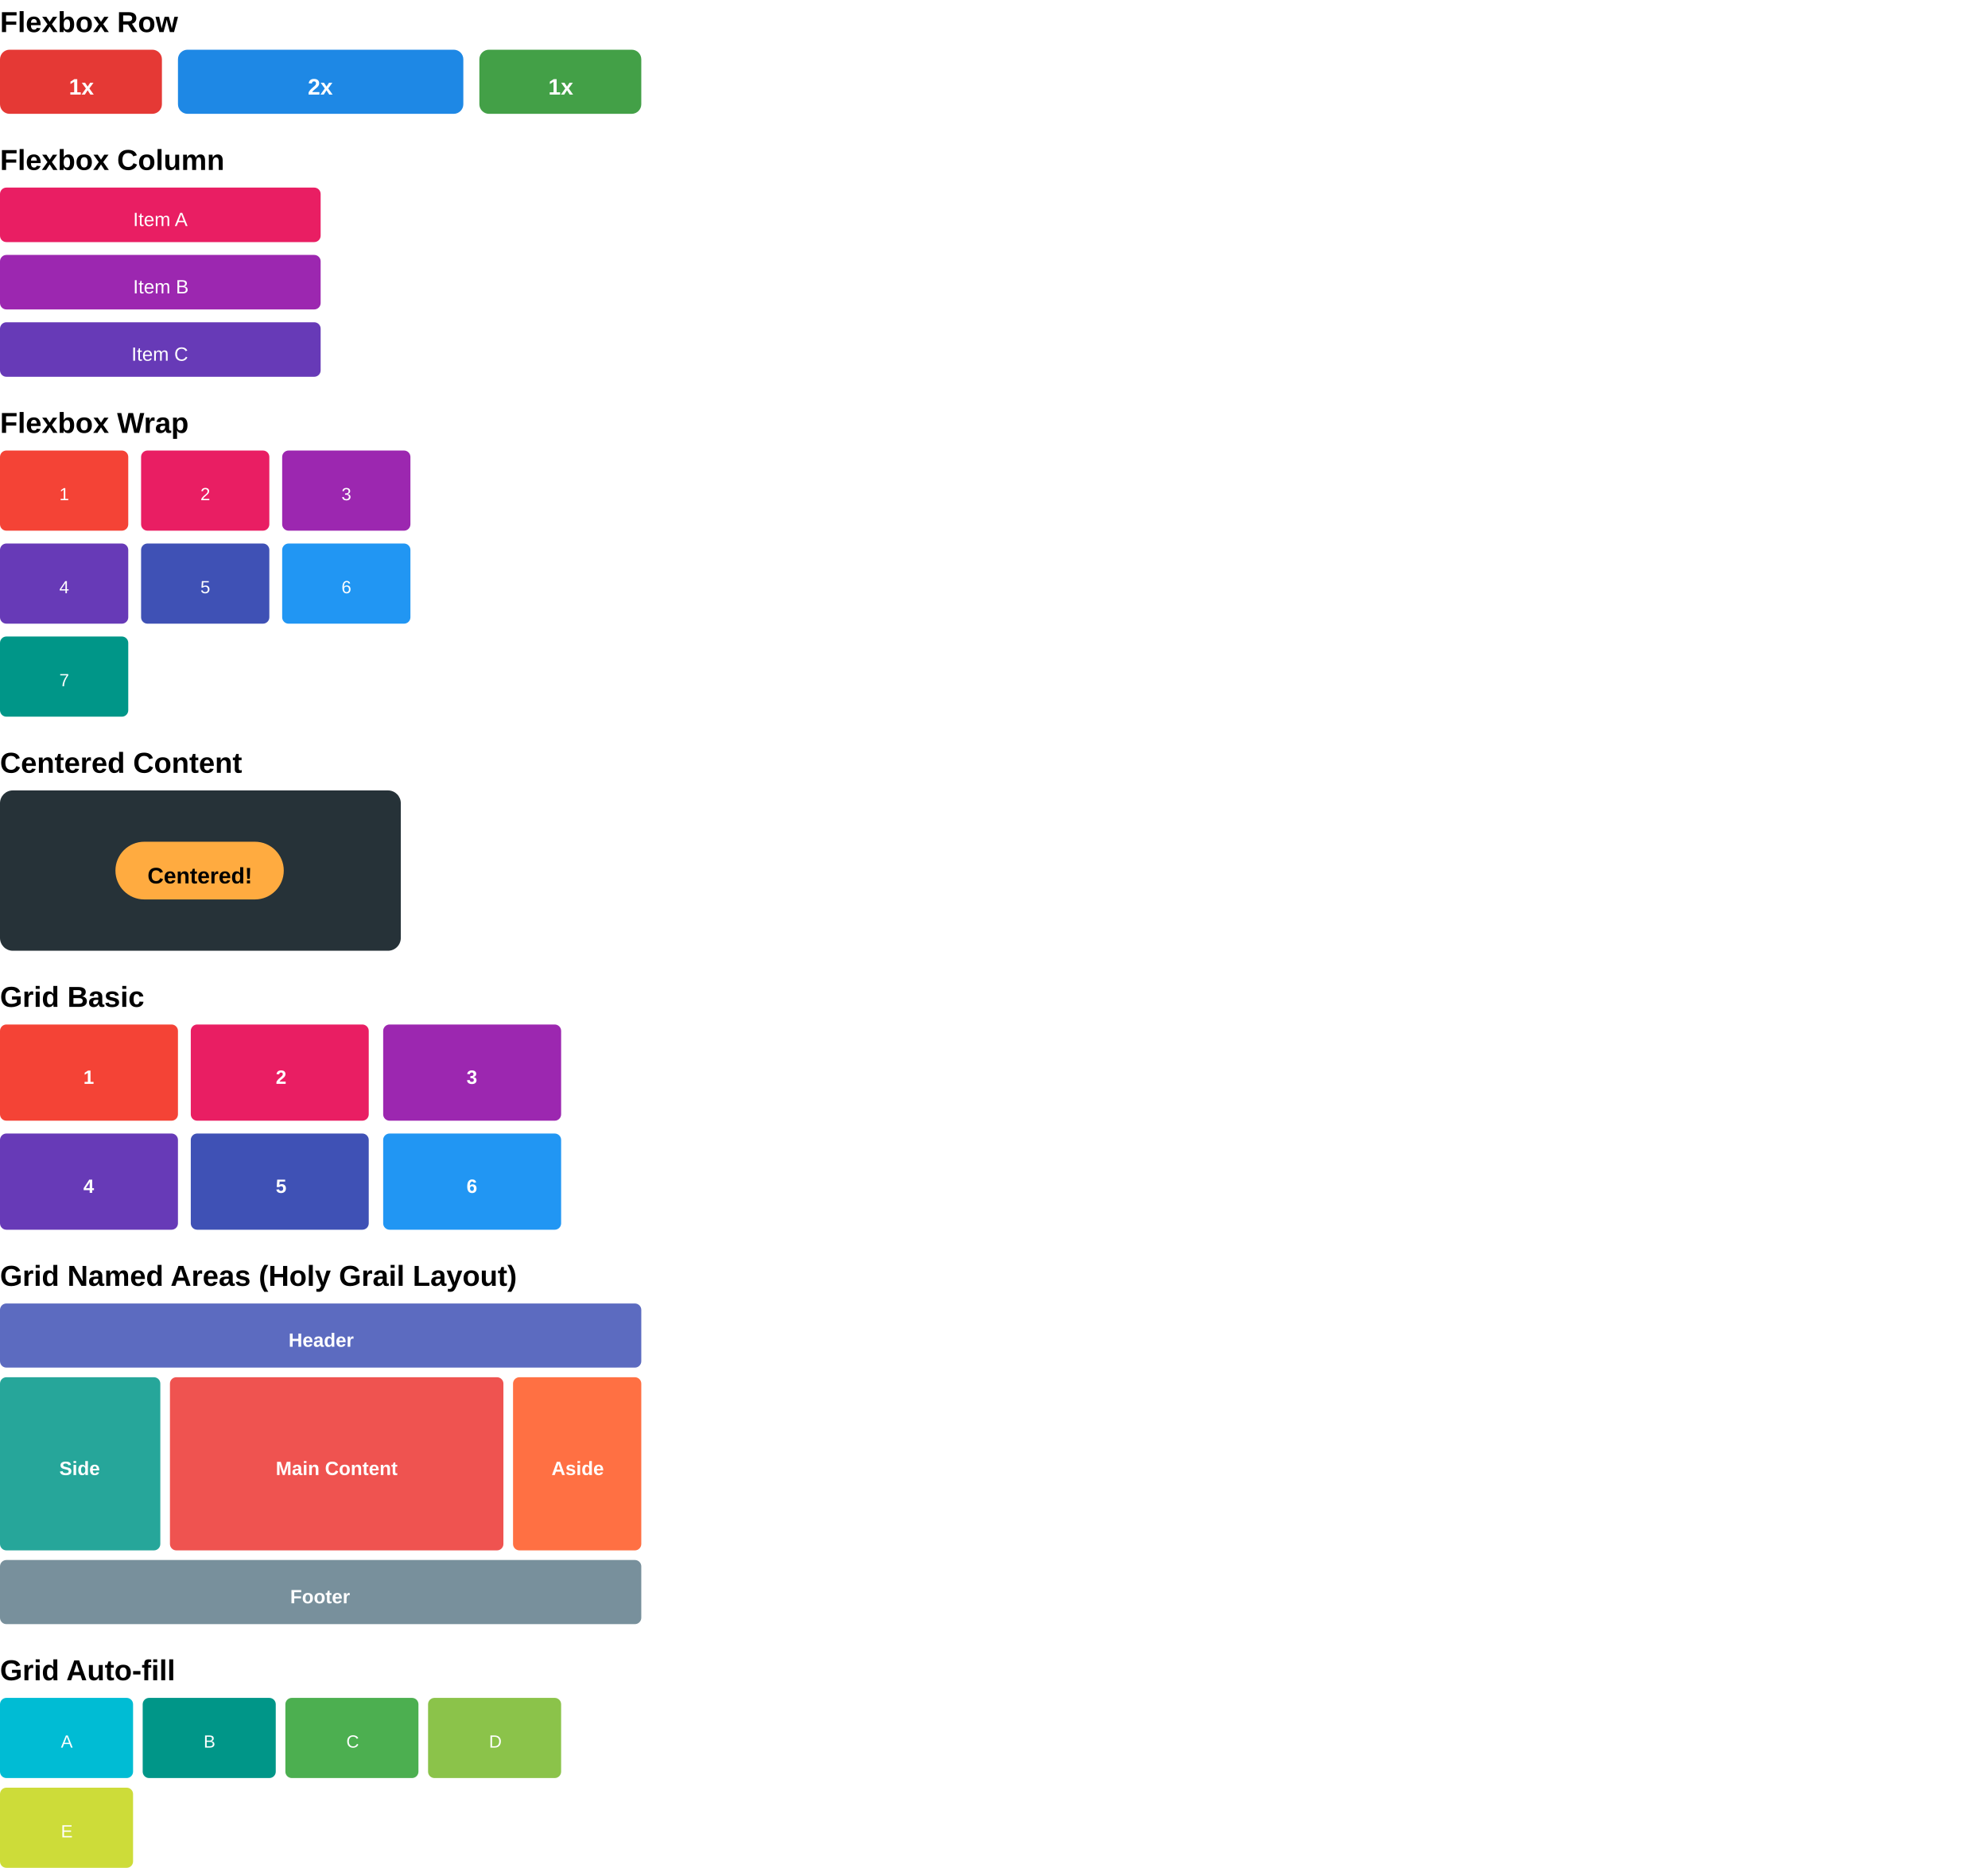
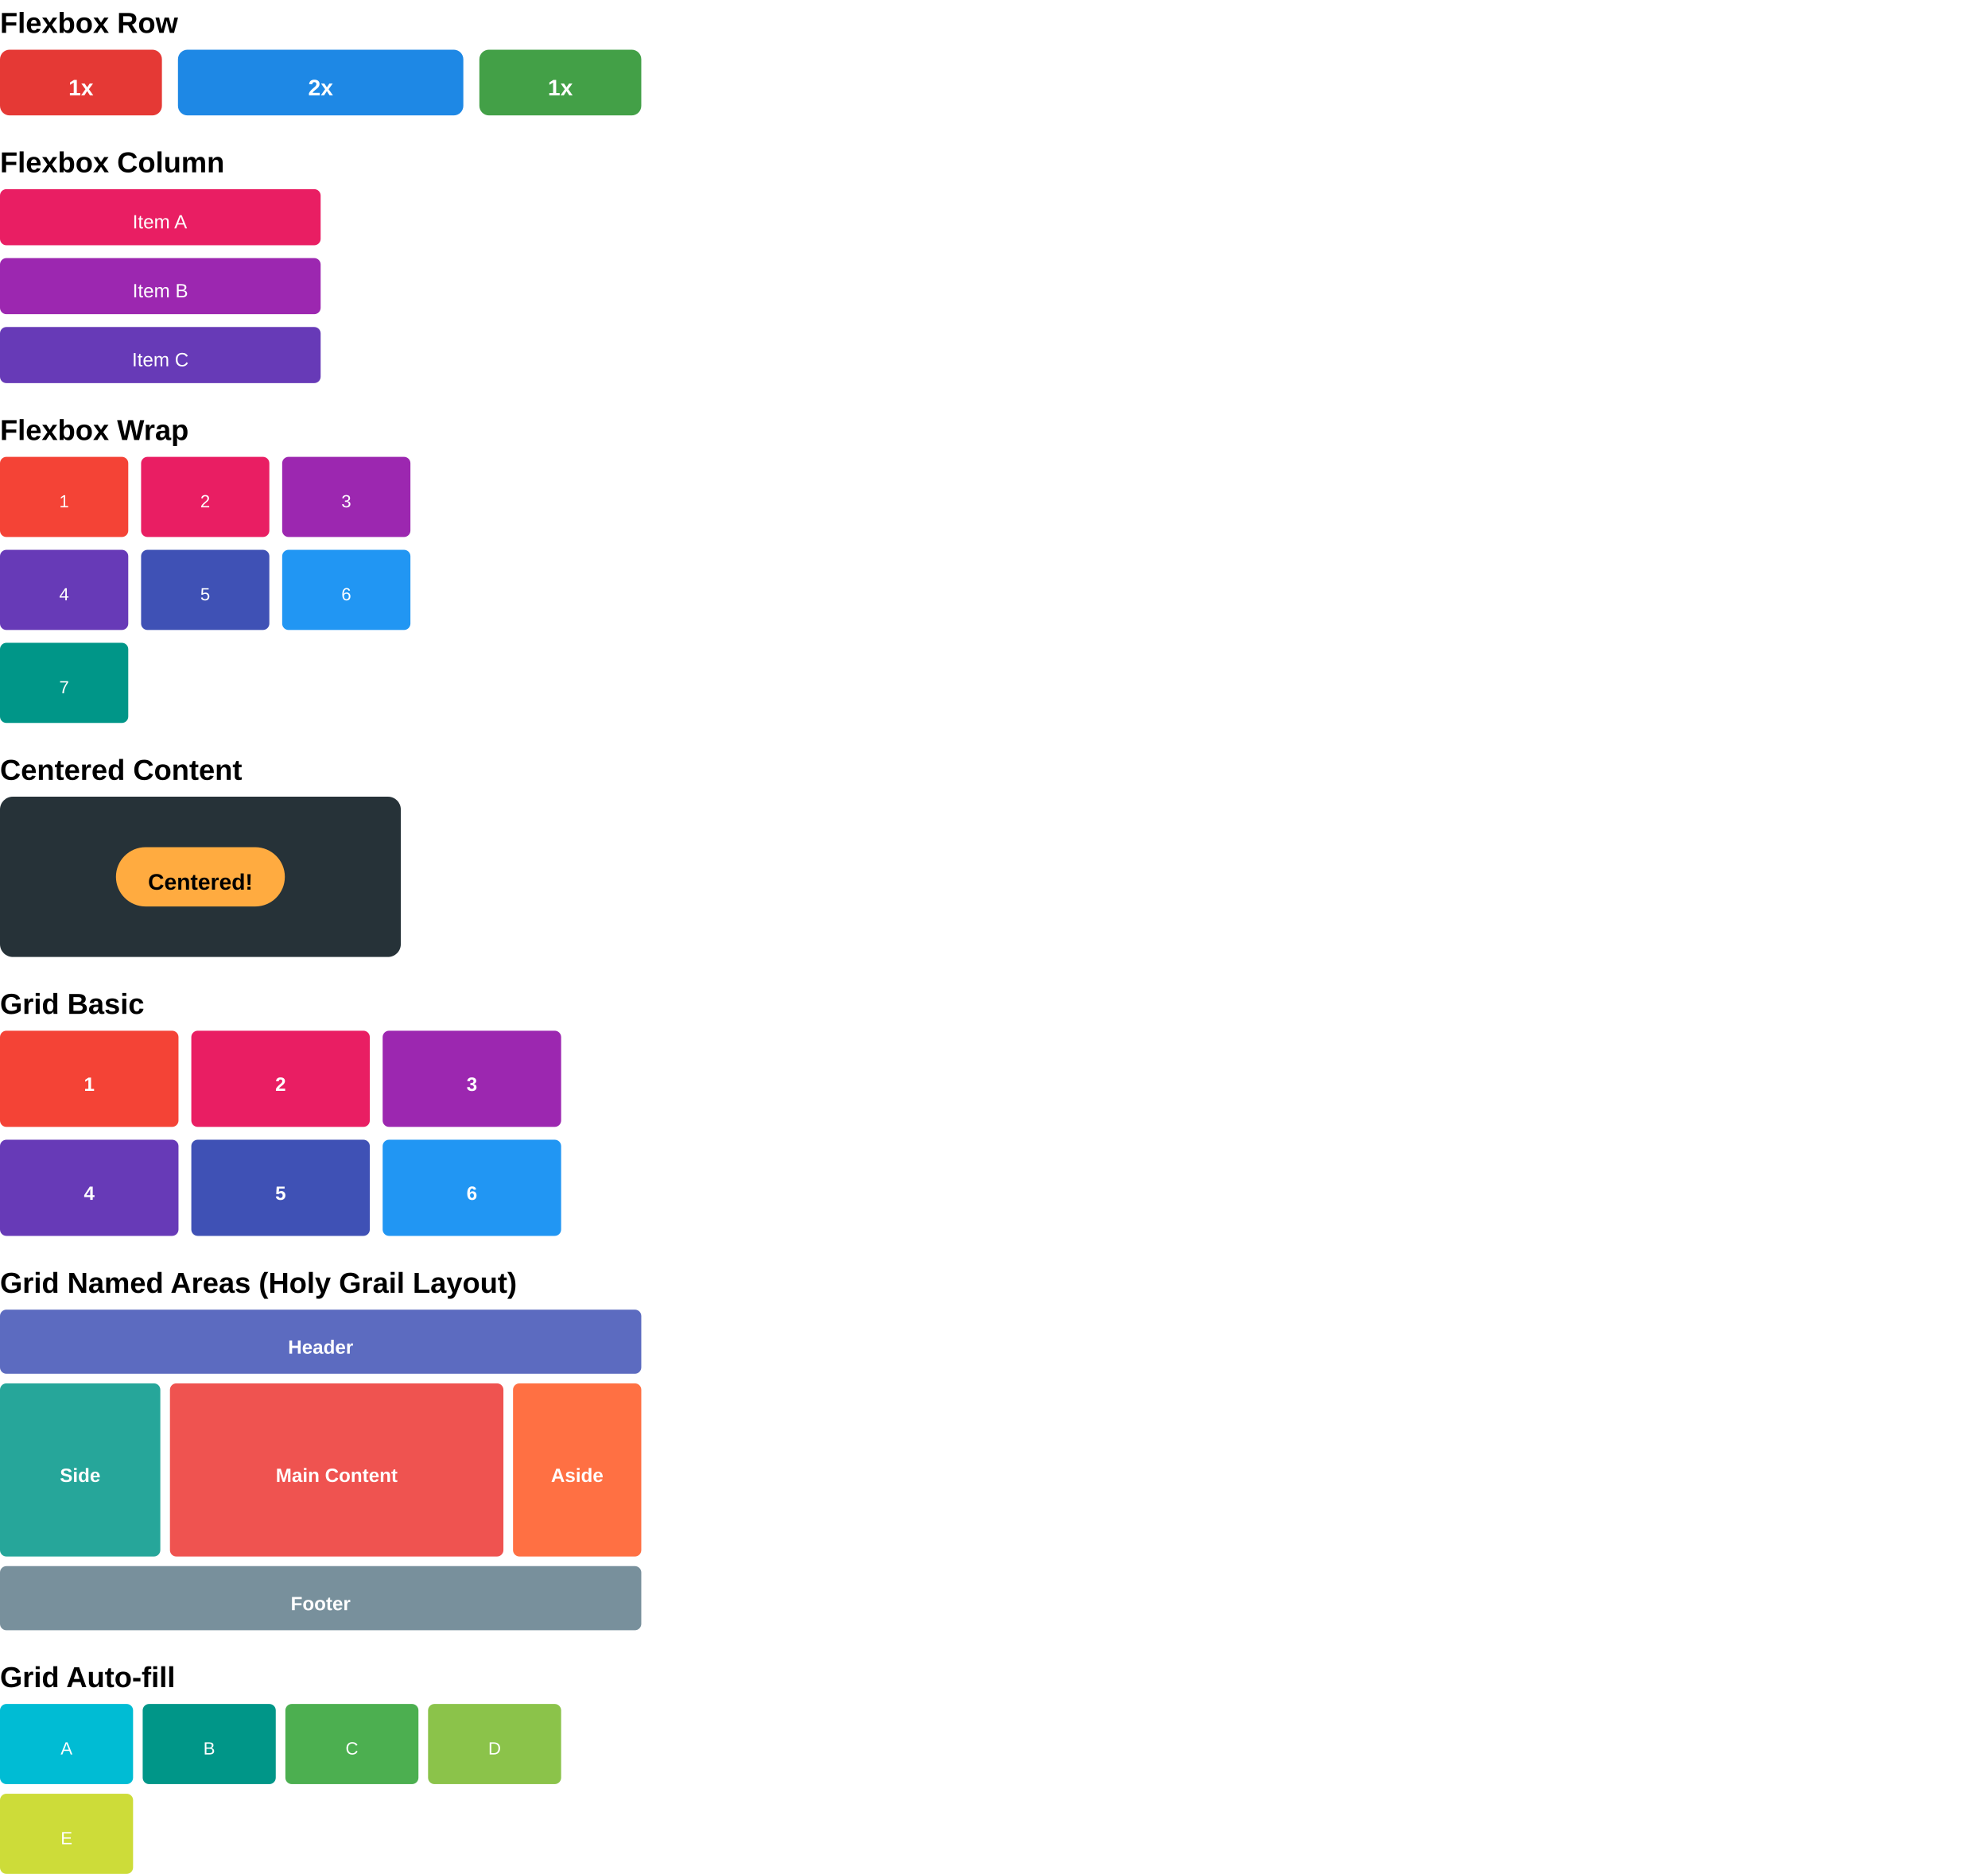
- <svg xmlns="http://www.w3.org/2000/svg" width="1240" height="1165" viewBox="0 0 1240 1165">
-   <path d="M0,0 L1240,0 L1240,1165 L0,1165 Z" fill="none" />
+ <svg xmlns="http://www.w3.org/2000/svg" width="1240" height="1169" viewBox="0 0 1240 1169">
+   <path d="M0,0 L1240,0 L1240,1169 L0,1169 Z" fill="none" />
  <path d="M0,0 L1240,0 L1240,21 L0,21 Z" fill="none" />
-   <text x="0" y="20" fill="rgb(0, 0, 0)" font-weight="700" font-size="18px" font-family="Arial">Flexbox Row</text>
-   <path d="M0,31 L400,31 L400,71 L0,71 Z" fill="none" />
-   <rect x="0" y="31" width="101" height="40" rx="6" ry="6" fill="rgb(229, 57, 53)" />
-   <text x="43" y="59" fill="rgb(255, 255, 255)" font-weight="700" font-size="14px" font-family="Arial">1x</text>
-   <rect x="111" y="31" width="178" height="40" rx="6" ry="6" fill="rgb(30, 136, 229)" />
-   <text x="192" y="59" fill="rgb(255, 255, 255)" font-weight="700" font-size="14px" font-family="Arial">2x</text>
-   <rect x="299" y="31" width="101" height="40" rx="6" ry="6" fill="rgb(67, 160, 71)" />
-   <text x="342" y="59" fill="rgb(255, 255, 255)" font-weight="700" font-size="14px" font-family="Arial">1x</text>
-   <path d="M0,86 L1240,86 L1240,107 L0,107 Z" fill="none" />
-   <text x="0" y="106" fill="rgb(0, 0, 0)" font-weight="700" font-size="18px" font-family="Arial">Flexbox Column</text>
-   <path d="M0,117 L200,117 L200,235 L0,235 Z" fill="none" />
-   <rect x="0" y="117" width="200" height="34" rx="4" ry="4" fill="rgb(233, 30, 99)" />
-   <text x="83" y="141" fill="rgb(255, 255, 255)" font-size="12px" font-family="Arial">Item A</text>
-   <rect x="0" y="159" width="200" height="34" rx="4" ry="4" fill="rgb(156, 39, 176)" />
-   <text x="83" y="183" fill="rgb(255, 255, 255)" font-size="12px" font-family="Arial">Item B</text>
-   <rect x="0" y="201" width="200" height="34" rx="4" ry="4" fill="rgb(103, 58, 183)" />
-   <text x="82" y="225" fill="rgb(255, 255, 255)" font-size="12px" font-family="Arial">Item C</text>
-   <path d="M0,250 L1240,250 L1240,271 L0,271 Z" fill="none" />
-   <text x="0" y="270" fill="rgb(0, 0, 0)" font-weight="700" font-size="18px" font-family="Arial">Flexbox Wrap</text>
-   <path d="M0,281 L300,281 L300,447 L0,447 Z" fill="none" />
-   <rect x="0" y="281" width="80" height="50" rx="4" ry="4" fill="rgb(244, 67, 54)" />
-   <text x="37" y="312" fill="rgb(255, 255, 255)" font-size="11px" font-family="Arial">1</text>
-   <rect x="88" y="281" width="80" height="50" rx="4" ry="4" fill="rgb(233, 30, 99)" />
-   <text x="125" y="312" fill="rgb(255, 255, 255)" font-size="11px" font-family="Arial">2</text>
-   <rect x="176" y="281" width="80" height="50" rx="4" ry="4" fill="rgb(156, 39, 176)" />
-   <text x="213" y="312" fill="rgb(255, 255, 255)" font-size="11px" font-family="Arial">3</text>
-   <rect x="0" y="339" width="80" height="50" rx="4" ry="4" fill="rgb(103, 58, 183)" />
-   <text x="37" y="370" fill="rgb(255, 255, 255)" font-size="11px" font-family="Arial">4</text>
-   <rect x="88" y="339" width="80" height="50" rx="4" ry="4" fill="rgb(63, 81, 181)" />
-   <text x="125" y="370" fill="rgb(255, 255, 255)" font-size="11px" font-family="Arial">5</text>
-   <rect x="176" y="339" width="80" height="50" rx="4" ry="4" fill="rgb(33, 150, 243)" />
-   <text x="213" y="370" fill="rgb(255, 255, 255)" font-size="11px" font-family="Arial">6</text>
-   <rect x="0" y="397" width="80" height="50" rx="4" ry="4" fill="rgb(0, 150, 136)" />
-   <text x="37" y="428" fill="rgb(255, 255, 255)" font-size="11px" font-family="Arial">7</text>
-   <path d="M0,462 L1240,462 L1240,483 L0,483 Z" fill="none" />
-   <text x="0" y="482" fill="rgb(0, 0, 0)" font-weight="700" font-size="18px" font-family="Arial">Centered Content</text>
-   <rect x="0" y="493" width="250" height="100" rx="8" ry="8" fill="rgb(38, 50, 56)" />
-   <rect x="72" y="525" width="105" height="36" rx="18" ry="18" fill="rgb(255, 171, 64)" />
-   <text x="92" y="551" fill="rgb(0, 0, 0)" font-weight="700" font-size="14px" font-family="Arial">Centered!</text>
-   <path d="M0,608 L1240,608 L1240,629 L0,629 Z" fill="none" />
-   <text x="0" y="628" fill="rgb(0, 0, 0)" font-weight="700" font-size="18px" font-family="Arial">Grid Basic</text>
-   <path d="M0,639 L350,639 L350,767 L0,767 Z" fill="none" />
-   <rect x="0" y="639" width="111" height="60" rx="4" ry="4" fill="rgb(244, 67, 54)" />
-   <text x="52" y="676" fill="rgb(255, 255, 255)" font-weight="700" font-size="12px" font-family="Arial">1</text>
-   <rect x="119" y="639" width="111" height="60" rx="4" ry="4" fill="rgb(233, 30, 99)" />
-   <text x="172" y="676" fill="rgb(255, 255, 255)" font-weight="700" font-size="12px" font-family="Arial">2</text>
-   <rect x="239" y="639" width="111" height="60" rx="4" ry="4" fill="rgb(156, 39, 176)" />
-   <text x="291" y="676" fill="rgb(255, 255, 255)" font-weight="700" font-size="12px" font-family="Arial">3</text>
-   <rect x="0" y="707" width="111" height="60" rx="4" ry="4" fill="rgb(103, 58, 183)" />
-   <text x="52" y="744" fill="rgb(255, 255, 255)" font-weight="700" font-size="12px" font-family="Arial">4</text>
-   <rect x="119" y="707" width="111" height="60" rx="4" ry="4" fill="rgb(63, 81, 181)" />
-   <text x="172" y="744" fill="rgb(255, 255, 255)" font-weight="700" font-size="12px" font-family="Arial">5</text>
-   <rect x="239" y="707" width="111" height="60" rx="4" ry="4" fill="rgb(33, 150, 243)" />
-   <text x="291" y="744" fill="rgb(255, 255, 255)" font-weight="700" font-size="12px" font-family="Arial">6</text>
-   <path d="M0,782 L1240,782 L1240,803 L0,803 Z" fill="none" />
-   <text x="0" y="802" fill="rgb(0, 0, 0)" font-weight="700" font-size="18px" font-family="Arial">Grid Named Areas (Holy Grail Layout)</text>
-   <path d="M0,813 L400,813 L400,1013 L0,1013 Z" fill="none" />
-   <rect x="0" y="813" width="400" height="40" rx="4" ry="4" fill="rgb(92, 107, 192)" />
-   <text x="180" y="840" fill="rgb(255, 255, 255)" font-weight="700" font-size="12px" font-family="Arial">Header</text>
-   <rect x="0" y="859" width="100" height="108" rx="4" ry="4" fill="rgb(38, 166, 154)" />
-   <text x="37" y="920" fill="rgb(255, 255, 255)" font-weight="700" font-size="12px" font-family="Arial">Side</text>
-   <rect x="106" y="859" width="208" height="108" rx="4" ry="4" fill="rgb(239, 83, 80)" />
-   <text x="172" y="920" fill="rgb(255, 255, 255)" font-weight="700" font-size="12px" font-family="Arial">Main Content</text>
-   <rect x="320" y="859" width="80" height="108" rx="4" ry="4" fill="rgb(255, 112, 67)" />
-   <text x="344" y="920" fill="rgb(255, 255, 255)" font-weight="700" font-size="12px" font-family="Arial">Aside</text>
-   <rect x="0" y="973" width="400" height="40" rx="4" ry="4" fill="rgb(120, 144, 156)" />
-   <text x="181" y="1000" fill="rgb(255, 255, 255)" font-weight="700" font-size="12px" font-family="Arial">Footer</text>
-   <path d="M0,1028 L1240,1028 L1240,1049 L0,1049 Z" fill="none" />
-   <text x="0" y="1048" fill="rgb(0, 0, 0)" font-weight="700" font-size="18px" font-family="Arial">Grid Auto-fill</text>
-   <path d="M0,1059 L350,1059 L350,1165 L0,1165 Z" fill="none" />
-   <rect x="0" y="1059" width="83" height="50" rx="4" ry="4" fill="rgb(0, 188, 212)" />
-   <text x="38" y="1090" fill="rgb(255, 255, 255)" font-size="11px" font-family="Arial">A</text>
-   <rect x="89" y="1059" width="83" height="50" rx="4" ry="4" fill="rgb(0, 150, 136)" />
-   <text x="127" y="1090" fill="rgb(255, 255, 255)" font-size="11px" font-family="Arial">B</text>
-   <rect x="178" y="1059" width="83" height="50" rx="4" ry="4" fill="rgb(76, 175, 80)" />
-   <text x="216" y="1090" fill="rgb(255, 255, 255)" font-size="11px" font-family="Arial">C</text>
-   <rect x="267" y="1059" width="83" height="50" rx="4" ry="4" fill="rgb(139, 195, 74)" />
-   <text x="305" y="1090" fill="rgb(255, 255, 255)" font-size="11px" font-family="Arial">D</text>
-   <rect x="0" y="1115" width="83" height="50" rx="4" ry="4" fill="rgb(205, 220, 57)" />
-   <text x="38" y="1146" fill="rgb(255, 255, 255)" font-size="11px" font-family="Arial">E</text>
+   <text x="0" y="20.5" fill="rgb(0, 0, 0)" font-weight="700" font-size="18px" font-family="Arial">Flexbox Row</text>
+   <path d="M0,31 L400,31 L400,72 L0,72 Z" fill="none" />
+   <rect x="0" y="31" width="101" height="41" rx="6" ry="6" fill="rgb(229, 57, 53)" />
+   <text x="42.72" y="59.5" fill="rgb(255, 255, 255)" font-weight="700" font-size="14px" font-family="Arial">1x</text>
+   <rect x="111" y="31" width="178" height="41" rx="6" ry="6" fill="rgb(30, 136, 229)" />
+   <text x="192.22" y="59.5" fill="rgb(255, 255, 255)" font-weight="700" font-size="14px" font-family="Arial">2x</text>
+   <rect x="299" y="31" width="101" height="41" rx="6" ry="6" fill="rgb(67, 160, 71)" />
+   <text x="341.72" y="59.5" fill="rgb(255, 255, 255)" font-weight="700" font-size="14px" font-family="Arial">1x</text>
+   <path d="M0,87 L1240,87 L1240,108 L0,108 Z" fill="none" />
+   <text x="0" y="107.5" fill="rgb(0, 0, 0)" font-weight="700" font-size="18px" font-family="Arial">Flexbox Column</text>
+   <path d="M0,118 L200,118 L200,239 L0,239 Z" fill="none" />
+   <rect x="0" y="118" width="200" height="35" rx="4" ry="4" fill="rgb(233, 30, 99)" />
+   <text x="82.67" y="142.5" fill="rgb(255, 255, 255)" font-size="12px" font-family="Arial">Item A</text>
+   <rect x="0" y="161" width="200" height="35" rx="4" ry="4" fill="rgb(156, 39, 176)" />
+   <text x="82.67" y="185.5" fill="rgb(255, 255, 255)" font-size="12px" font-family="Arial">Item B</text>
+   <rect x="0" y="204" width="200" height="35" rx="4" ry="4" fill="rgb(103, 58, 183)" />
+   <text x="82.33" y="228.5" fill="rgb(255, 255, 255)" font-size="12px" font-family="Arial">Item C</text>
+   <path d="M0,254 L1240,254 L1240,275 L0,275 Z" fill="none" />
+   <text x="0" y="274.5" fill="rgb(0, 0, 0)" font-weight="700" font-size="18px" font-family="Arial">Flexbox Wrap</text>
+   <path d="M0,285 L300,285 L300,451 L0,451 Z" fill="none" />
+   <rect x="0" y="285" width="80" height="50" rx="4" ry="4" fill="rgb(244, 67, 54)" />
+   <text x="36.93" y="316.5" fill="rgb(255, 255, 255)" font-size="11px" font-family="Arial">1</text>
+   <rect x="88" y="285" width="80" height="50" rx="4" ry="4" fill="rgb(233, 30, 99)" />
+   <text x="124.93" y="316.5" fill="rgb(255, 255, 255)" font-size="11px" font-family="Arial">2</text>
+   <rect x="176" y="285" width="80" height="50" rx="4" ry="4" fill="rgb(156, 39, 176)" />
+   <text x="212.93" y="316.5" fill="rgb(255, 255, 255)" font-size="11px" font-family="Arial">3</text>
+   <rect x="0" y="343" width="80" height="50" rx="4" ry="4" fill="rgb(103, 58, 183)" />
+   <text x="36.93" y="374.5" fill="rgb(255, 255, 255)" font-size="11px" font-family="Arial">4</text>
+   <rect x="88" y="343" width="80" height="50" rx="4" ry="4" fill="rgb(63, 81, 181)" />
+   <text x="124.93" y="374.5" fill="rgb(255, 255, 255)" font-size="11px" font-family="Arial">5</text>
+   <rect x="176" y="343" width="80" height="50" rx="4" ry="4" fill="rgb(33, 150, 243)" />
+   <text x="212.93" y="374.5" fill="rgb(255, 255, 255)" font-size="11px" font-family="Arial">6</text>
+   <rect x="0" y="401" width="80" height="50" rx="4" ry="4" fill="rgb(0, 150, 136)" />
+   <text x="36.93" y="432.5" fill="rgb(255, 255, 255)" font-size="11px" font-family="Arial">7</text>
+   <path d="M0,466 L1240,466 L1240,487 L0,487 Z" fill="none" />
+   <text x="0" y="486.5" fill="rgb(0, 0, 0)" font-weight="700" font-size="18px" font-family="Arial">Centered Content</text>
+   <rect x="0" y="497" width="250" height="100" rx="8" ry="8" fill="rgb(38, 50, 56)" />
+   <rect x="72.32" y="528.5" width="105.35" height="37" rx="18.5" ry="18.5" fill="rgb(255, 171, 64)" />
+   <text x="92.32" y="555" fill="rgb(0, 0, 0)" font-weight="700" font-size="14px" font-family="Arial">Centered!</text>
+   <path d="M0,612 L1240,612 L1240,633 L0,633 Z" fill="none" />
+   <text x="0" y="632.5" fill="rgb(0, 0, 0)" font-weight="700" font-size="18px" font-family="Arial">Grid Basic</text>
+   <path d="M0,643 L350,643 L350,771 L0,771 Z" fill="none" />
+   <rect x="0" y="643" width="111.33" height="60" rx="4" ry="4" fill="rgb(244, 67, 54)" />
+   <text x="52.33" y="680.5" fill="rgb(255, 255, 255)" font-weight="700" font-size="12px" font-family="Arial">1</text>
+   <rect x="119.33" y="643" width="111.33" height="60" rx="4" ry="4" fill="rgb(233, 30, 99)" />
+   <text x="171.67" y="680.5" fill="rgb(255, 255, 255)" font-weight="700" font-size="12px" font-family="Arial">2</text>
+   <rect x="238.67" y="643" width="111.33" height="60" rx="4" ry="4" fill="rgb(156, 39, 176)" />
+   <text x="291" y="680.5" fill="rgb(255, 255, 255)" font-weight="700" font-size="12px" font-family="Arial">3</text>
+   <rect x="0" y="711" width="111.33" height="60" rx="4" ry="4" fill="rgb(103, 58, 183)" />
+   <text x="52.33" y="748.5" fill="rgb(255, 255, 255)" font-weight="700" font-size="12px" font-family="Arial">4</text>
+   <rect x="119.33" y="711" width="111.33" height="60" rx="4" ry="4" fill="rgb(63, 81, 181)" />
+   <text x="171.67" y="748.5" fill="rgb(255, 255, 255)" font-weight="700" font-size="12px" font-family="Arial">5</text>
+   <rect x="238.67" y="711" width="111.33" height="60" rx="4" ry="4" fill="rgb(33, 150, 243)" />
+   <text x="291" y="748.5" fill="rgb(255, 255, 255)" font-weight="700" font-size="12px" font-family="Arial">6</text>
+   <path d="M0,786 L1240,786 L1240,807 L0,807 Z" fill="none" />
+   <text x="0" y="806.5" fill="rgb(0, 0, 0)" font-weight="700" font-size="18px" font-family="Arial">Grid Named Areas (Holy Grail Layout)</text>
+   <path d="M0,817 L400,817 L400,1017 L0,1017 Z" fill="none" />
+   <rect x="0" y="817" width="400" height="40" rx="4" ry="4" fill="rgb(92, 107, 192)" />
+   <text x="179.67" y="844.5" fill="rgb(255, 255, 255)" font-weight="700" font-size="12px" font-family="Arial">Header</text>
+   <rect x="0" y="863" width="100" height="108" rx="4" ry="4" fill="rgb(38, 166, 154)" />
+   <text x="37.33" y="924.5" fill="rgb(255, 255, 255)" font-weight="700" font-size="12px" font-family="Arial">Side</text>
+   <rect x="106" y="863" width="208" height="108" rx="4" ry="4" fill="rgb(239, 83, 80)" />
+   <text x="172" y="924.5" fill="rgb(255, 255, 255)" font-weight="700" font-size="12px" font-family="Arial">Main Content</text>
+   <rect x="320" y="863" width="80" height="108" rx="4" ry="4" fill="rgb(255, 112, 67)" />
+   <text x="343.67" y="924.5" fill="rgb(255, 255, 255)" font-weight="700" font-size="12px" font-family="Arial">Aside</text>
+   <rect x="0" y="977" width="400" height="40" rx="4" ry="4" fill="rgb(120, 144, 156)" />
+   <text x="181.33" y="1004.5" fill="rgb(255, 255, 255)" font-weight="700" font-size="12px" font-family="Arial">Footer</text>
+   <path d="M0,1032 L1240,1032 L1240,1053 L0,1053 Z" fill="none" />
+   <text x="0" y="1052.5" fill="rgb(0, 0, 0)" font-weight="700" font-size="18px" font-family="Arial">Grid Auto-fill</text>
+   <path d="M0,1063 L350,1063 L350,1169 L0,1169 Z" fill="none" />
+   <rect x="0" y="1063" width="83" height="50" rx="4" ry="4" fill="rgb(0, 188, 212)" />
+   <text x="37.83" y="1094.5" fill="rgb(255, 255, 255)" font-size="11px" font-family="Arial">A</text>
+   <rect x="89" y="1063" width="83" height="50" rx="4" ry="4" fill="rgb(0, 150, 136)" />
+   <text x="126.83" y="1094.5" fill="rgb(255, 255, 255)" font-size="11px" font-family="Arial">B</text>
+   <rect x="178" y="1063" width="83" height="50" rx="4" ry="4" fill="rgb(76, 175, 80)" />
+   <text x="215.52" y="1094.5" fill="rgb(255, 255, 255)" font-size="11px" font-family="Arial">C</text>
+   <rect x="267" y="1063" width="83" height="50" rx="4" ry="4" fill="rgb(139, 195, 74)" />
+   <text x="304.52" y="1094.5" fill="rgb(255, 255, 255)" font-size="11px" font-family="Arial">D</text>
+   <rect x="0" y="1119" width="83" height="50" rx="4" ry="4" fill="rgb(205, 220, 57)" />
+   <text x="37.83" y="1150.5" fill="rgb(255, 255, 255)" font-size="11px" font-family="Arial">E</text>
</svg>
